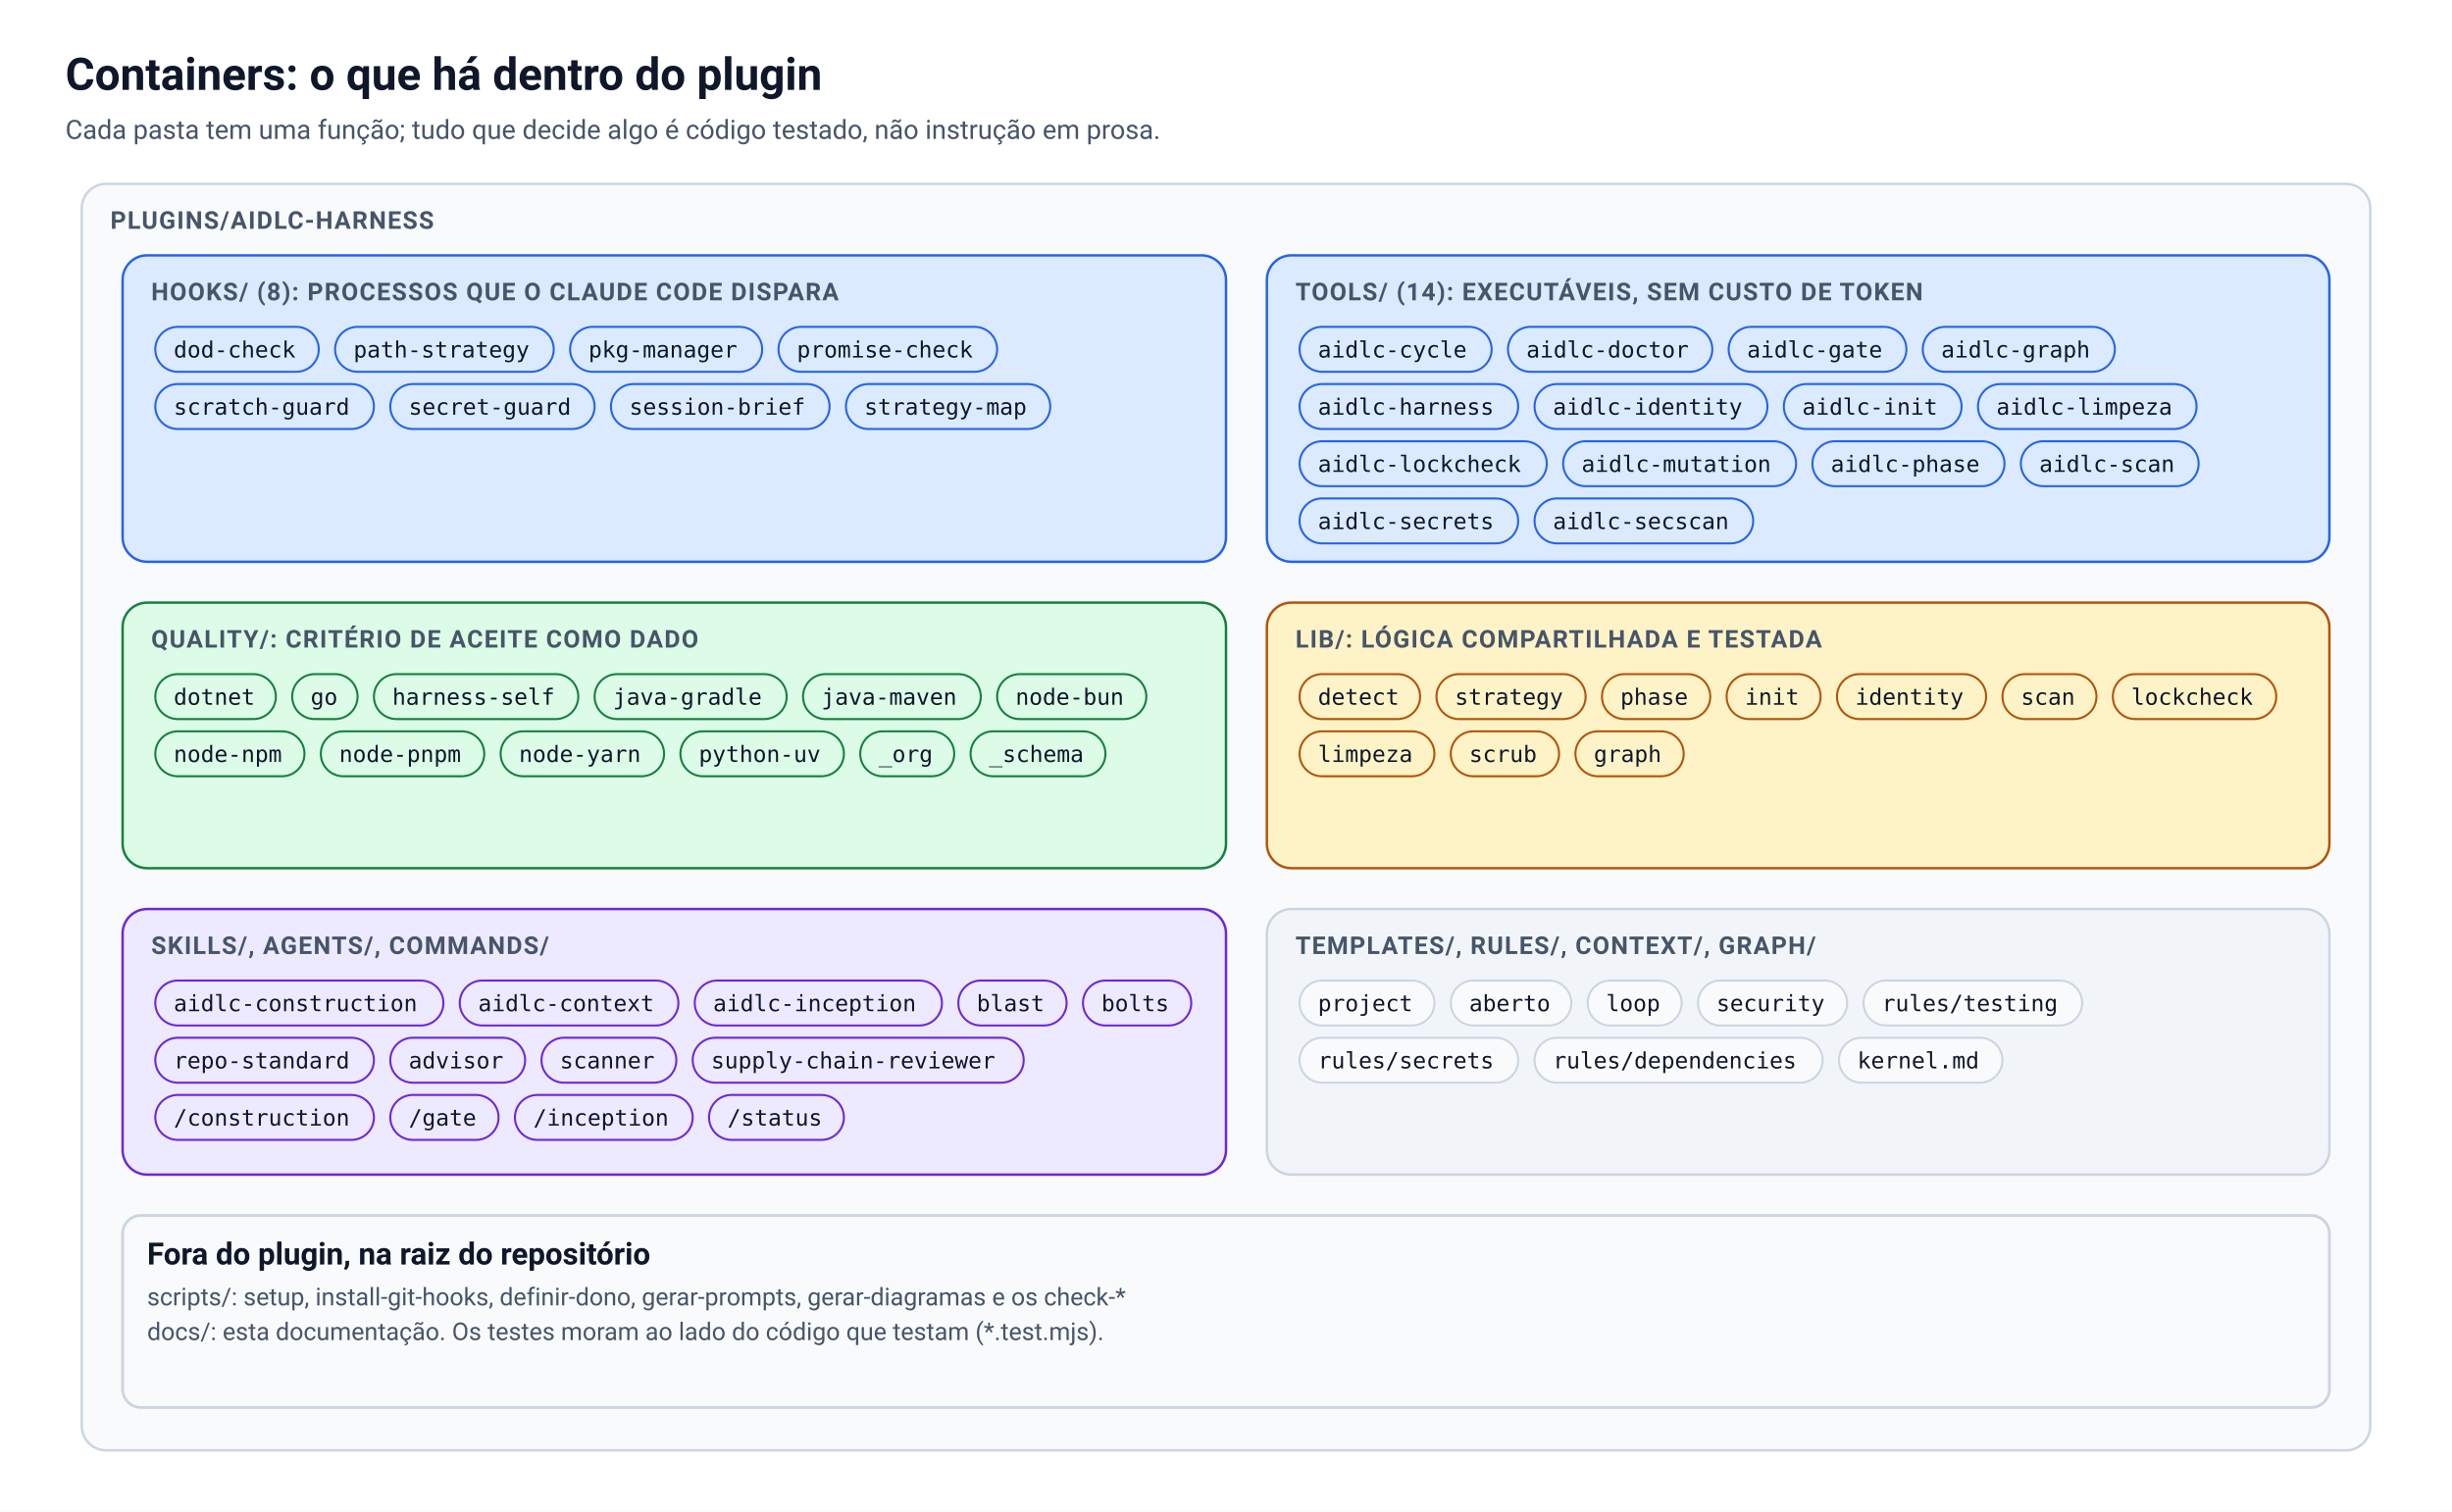
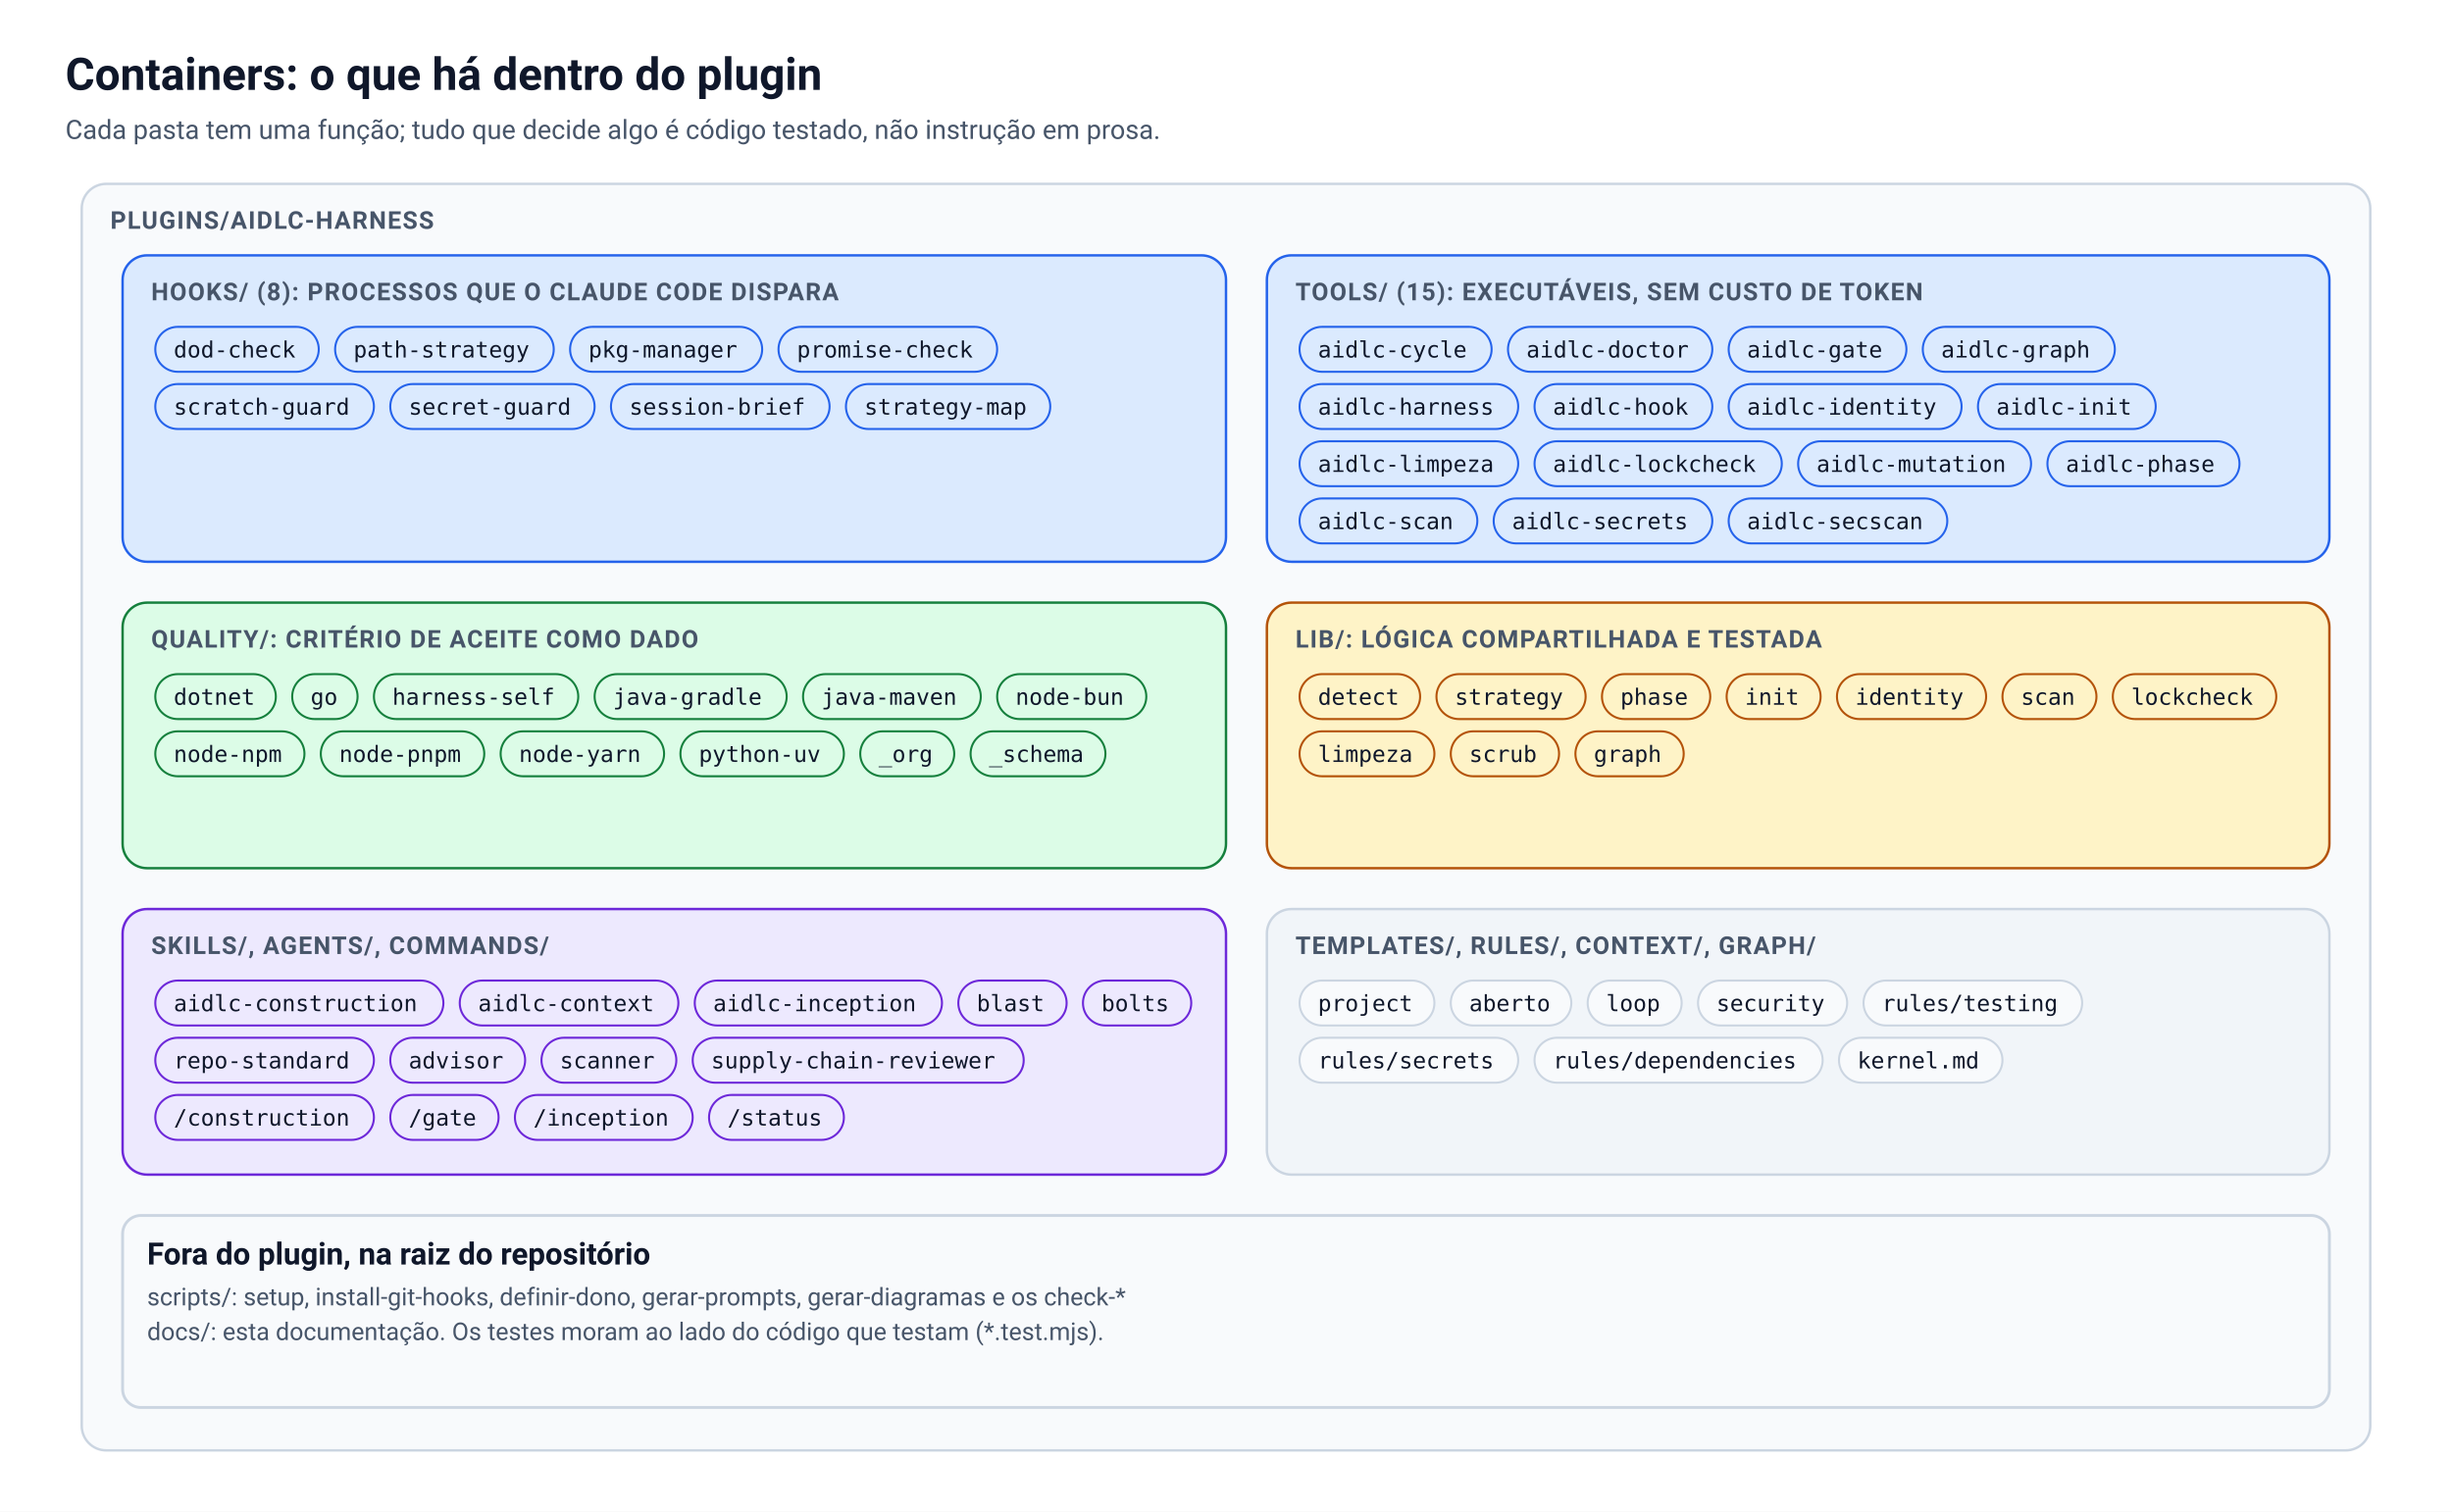
<svg xmlns="http://www.w3.org/2000/svg" viewBox="0 0 1200 740" width="1200" height="740" font-family="system-ui, -apple-system, 'Segoe UI', Roboto, 'Helvetica Neue', Arial, sans-serif" role="img" aria-label="Containers do plugin">
  <rect width="1200" height="740" fill="#ffffff" />
  <text x="32" y="44" font-size="22" font-weight="700" fill="#0f172a">Containers: o que há dentro do plugin</text>
  <text x="32" y="68" font-size="13" fill="#475569">Cada pasta tem uma função; tudo que decide algo é código testado, não instrução em prosa.</text>
  <rect x="40" y="90" width="1120" height="620" rx="12" fill="#f8fafc" stroke="#cbd5e1" stroke-width="1.2" />
  <text x="54" y="112" font-size="12" font-weight="700" letter-spacing="0.6" fill="#475569">PLUGINS/AIDLC-HARNESS</text>
  <rect x="60" y="125" width="540" height="150" rx="12" fill="#dbeafe" stroke="#2563eb" stroke-width="1.2" />
  <text x="74" y="147" font-size="12" font-weight="700" letter-spacing="0.6" fill="#475569">HOOKS/ (8): PROCESSOS QUE O CLAUDE CODE DISPARA</text>
  <rect x="76" y="160" width="80" height="22" rx="11" fill="#dbeafe" stroke="#2563eb" stroke-width="1" />
  <text x="85" y="175" font-size="11" fill="#0f172a" font-family="ui-monospace, SFMono-Regular, Menlo, Consolas, monospace">dod-check</text>
  <rect x="164" y="160" width="107" height="22" rx="11" fill="#dbeafe" stroke="#2563eb" stroke-width="1" />
  <text x="173" y="175" font-size="11" fill="#0f172a" font-family="ui-monospace, SFMono-Regular, Menlo, Consolas, monospace">path-strategy</text>
  <rect x="279" y="160" width="94" height="22" rx="11" fill="#dbeafe" stroke="#2563eb" stroke-width="1" />
  <text x="288" y="175" font-size="11" fill="#0f172a" font-family="ui-monospace, SFMono-Regular, Menlo, Consolas, monospace">pkg-manager</text>
  <rect x="381" y="160" width="107" height="22" rx="11" fill="#dbeafe" stroke="#2563eb" stroke-width="1" />
  <text x="390" y="175" font-size="11" fill="#0f172a" font-family="ui-monospace, SFMono-Regular, Menlo, Consolas, monospace">promise-check</text>
  <rect x="76" y="188" width="107" height="22" rx="11" fill="#dbeafe" stroke="#2563eb" stroke-width="1" />
  <text x="85" y="203" font-size="11" fill="#0f172a" font-family="ui-monospace, SFMono-Regular, Menlo, Consolas, monospace">scratch-guard</text>
  <rect x="191" y="188" width="100" height="22" rx="11" fill="#dbeafe" stroke="#2563eb" stroke-width="1" />
  <text x="200" y="203" font-size="11" fill="#0f172a" font-family="ui-monospace, SFMono-Regular, Menlo, Consolas, monospace">secret-guard</text>
  <rect x="299" y="188" width="107" height="22" rx="11" fill="#dbeafe" stroke="#2563eb" stroke-width="1" />
  <text x="308" y="203" font-size="11" fill="#0f172a" font-family="ui-monospace, SFMono-Regular, Menlo, Consolas, monospace">session-brief</text>
  <rect x="414" y="188" width="100" height="22" rx="11" fill="#dbeafe" stroke="#2563eb" stroke-width="1" />
  <text x="423" y="203" font-size="11" fill="#0f172a" font-family="ui-monospace, SFMono-Regular, Menlo, Consolas, monospace">strategy-map</text>
  <rect x="620" y="125" width="520" height="150" rx="12" fill="#dbeafe" stroke="#2563eb" stroke-width="1.2" />
-   <text x="634" y="147" font-size="12" font-weight="700" letter-spacing="0.6" fill="#475569">TOOLS/ (14): EXECUTÁVEIS, SEM CUSTO DE TOKEN</text>
+   <text x="634" y="147" font-size="12" font-weight="700" letter-spacing="0.6" fill="#475569">TOOLS/ (15): EXECUTÁVEIS, SEM CUSTO DE TOKEN</text>
  <rect x="636" y="160" width="94" height="22" rx="11" fill="#dbeafe" stroke="#2563eb" stroke-width="1" />
  <text x="645" y="175" font-size="11" fill="#0f172a" font-family="ui-monospace, SFMono-Regular, Menlo, Consolas, monospace">aidlc-cycle</text>
  <rect x="738" y="160" width="100" height="22" rx="11" fill="#dbeafe" stroke="#2563eb" stroke-width="1" />
  <text x="747" y="175" font-size="11" fill="#0f172a" font-family="ui-monospace, SFMono-Regular, Menlo, Consolas, monospace">aidlc-doctor</text>
  <rect x="846" y="160" width="87" height="22" rx="11" fill="#dbeafe" stroke="#2563eb" stroke-width="1" />
  <text x="855" y="175" font-size="11" fill="#0f172a" font-family="ui-monospace, SFMono-Regular, Menlo, Consolas, monospace">aidlc-gate</text>
  <rect x="941" y="160" width="94" height="22" rx="11" fill="#dbeafe" stroke="#2563eb" stroke-width="1" />
  <text x="950" y="175" font-size="11" fill="#0f172a" font-family="ui-monospace, SFMono-Regular, Menlo, Consolas, monospace">aidlc-graph</text>
  <rect x="636" y="188" width="107" height="22" rx="11" fill="#dbeafe" stroke="#2563eb" stroke-width="1" />
  <text x="645" y="203" font-size="11" fill="#0f172a" font-family="ui-monospace, SFMono-Regular, Menlo, Consolas, monospace">aidlc-harness</text>
-   <rect x="751" y="188" width="114" height="22" rx="11" fill="#dbeafe" stroke="#2563eb" stroke-width="1" />
-   <text x="760" y="203" font-size="11" fill="#0f172a" font-family="ui-monospace, SFMono-Regular, Menlo, Consolas, monospace">aidlc-identity</text>
-   <rect x="873" y="188" width="87" height="22" rx="11" fill="#dbeafe" stroke="#2563eb" stroke-width="1" />
-   <text x="882" y="203" font-size="11" fill="#0f172a" font-family="ui-monospace, SFMono-Regular, Menlo, Consolas, monospace">aidlc-init</text>
-   <rect x="968" y="188" width="107" height="22" rx="11" fill="#dbeafe" stroke="#2563eb" stroke-width="1" />
-   <text x="977" y="203" font-size="11" fill="#0f172a" font-family="ui-monospace, SFMono-Regular, Menlo, Consolas, monospace">aidlc-limpeza</text>
-   <rect x="636" y="216" width="121" height="22" rx="11" fill="#dbeafe" stroke="#2563eb" stroke-width="1" />
-   <text x="645" y="231" font-size="11" fill="#0f172a" font-family="ui-monospace, SFMono-Regular, Menlo, Consolas, monospace">aidlc-lockcheck</text>
-   <rect x="765" y="216" width="114" height="22" rx="11" fill="#dbeafe" stroke="#2563eb" stroke-width="1" />
-   <text x="774" y="231" font-size="11" fill="#0f172a" font-family="ui-monospace, SFMono-Regular, Menlo, Consolas, monospace">aidlc-mutation</text>
-   <rect x="887" y="216" width="94" height="22" rx="11" fill="#dbeafe" stroke="#2563eb" stroke-width="1" />
-   <text x="896" y="231" font-size="11" fill="#0f172a" font-family="ui-monospace, SFMono-Regular, Menlo, Consolas, monospace">aidlc-phase</text>
-   <rect x="989" y="216" width="87" height="22" rx="11" fill="#dbeafe" stroke="#2563eb" stroke-width="1" />
-   <text x="998" y="231" font-size="11" fill="#0f172a" font-family="ui-monospace, SFMono-Regular, Menlo, Consolas, monospace">aidlc-scan</text>
-   <rect x="636" y="244" width="107" height="22" rx="11" fill="#dbeafe" stroke="#2563eb" stroke-width="1" />
-   <text x="645" y="259" font-size="11" fill="#0f172a" font-family="ui-monospace, SFMono-Regular, Menlo, Consolas, monospace">aidlc-secrets</text>
-   <rect x="751" y="244" width="107" height="22" rx="11" fill="#dbeafe" stroke="#2563eb" stroke-width="1" />
-   <text x="760" y="259" font-size="11" fill="#0f172a" font-family="ui-monospace, SFMono-Regular, Menlo, Consolas, monospace">aidlc-secscan</text>
+   <rect x="751" y="188" width="87" height="22" rx="11" fill="#dbeafe" stroke="#2563eb" stroke-width="1" />
+   <text x="760" y="203" font-size="11" fill="#0f172a" font-family="ui-monospace, SFMono-Regular, Menlo, Consolas, monospace">aidlc-hook</text>
+   <rect x="846" y="188" width="114" height="22" rx="11" fill="#dbeafe" stroke="#2563eb" stroke-width="1" />
+   <text x="855" y="203" font-size="11" fill="#0f172a" font-family="ui-monospace, SFMono-Regular, Menlo, Consolas, monospace">aidlc-identity</text>
+   <rect x="968" y="188" width="87" height="22" rx="11" fill="#dbeafe" stroke="#2563eb" stroke-width="1" />
+   <text x="977" y="203" font-size="11" fill="#0f172a" font-family="ui-monospace, SFMono-Regular, Menlo, Consolas, monospace">aidlc-init</text>
+   <rect x="636" y="216" width="107" height="22" rx="11" fill="#dbeafe" stroke="#2563eb" stroke-width="1" />
+   <text x="645" y="231" font-size="11" fill="#0f172a" font-family="ui-monospace, SFMono-Regular, Menlo, Consolas, monospace">aidlc-limpeza</text>
+   <rect x="751" y="216" width="121" height="22" rx="11" fill="#dbeafe" stroke="#2563eb" stroke-width="1" />
+   <text x="760" y="231" font-size="11" fill="#0f172a" font-family="ui-monospace, SFMono-Regular, Menlo, Consolas, monospace">aidlc-lockcheck</text>
+   <rect x="880" y="216" width="114" height="22" rx="11" fill="#dbeafe" stroke="#2563eb" stroke-width="1" />
+   <text x="889" y="231" font-size="11" fill="#0f172a" font-family="ui-monospace, SFMono-Regular, Menlo, Consolas, monospace">aidlc-mutation</text>
+   <rect x="1002" y="216" width="94" height="22" rx="11" fill="#dbeafe" stroke="#2563eb" stroke-width="1" />
+   <text x="1011" y="231" font-size="11" fill="#0f172a" font-family="ui-monospace, SFMono-Regular, Menlo, Consolas, monospace">aidlc-phase</text>
+   <rect x="636" y="244" width="87" height="22" rx="11" fill="#dbeafe" stroke="#2563eb" stroke-width="1" />
+   <text x="645" y="259" font-size="11" fill="#0f172a" font-family="ui-monospace, SFMono-Regular, Menlo, Consolas, monospace">aidlc-scan</text>
+   <rect x="731" y="244" width="107" height="22" rx="11" fill="#dbeafe" stroke="#2563eb" stroke-width="1" />
+   <text x="740" y="259" font-size="11" fill="#0f172a" font-family="ui-monospace, SFMono-Regular, Menlo, Consolas, monospace">aidlc-secrets</text>
+   <rect x="846" y="244" width="107" height="22" rx="11" fill="#dbeafe" stroke="#2563eb" stroke-width="1" />
+   <text x="855" y="259" font-size="11" fill="#0f172a" font-family="ui-monospace, SFMono-Regular, Menlo, Consolas, monospace">aidlc-secscan</text>
  <rect x="60" y="295" width="540" height="130" rx="12" fill="#dcfce7" stroke="#15803d" stroke-width="1.2" />
  <text x="74" y="317" font-size="12" font-weight="700" letter-spacing="0.6" fill="#475569">QUALITY/: CRITÉRIO DE ACEITE COMO DADO</text>
  <rect x="76" y="330" width="59" height="22" rx="11" fill="#dcfce7" stroke="#15803d" stroke-width="1" />
  <text x="85" y="345" font-size="11" fill="#0f172a" font-family="ui-monospace, SFMono-Regular, Menlo, Consolas, monospace">dotnet</text>
  <rect x="143" y="330" width="32" height="22" rx="11" fill="#dcfce7" stroke="#15803d" stroke-width="1" />
  <text x="152" y="345" font-size="11" fill="#0f172a" font-family="ui-monospace, SFMono-Regular, Menlo, Consolas, monospace">go</text>
  <rect x="183" y="330" width="100" height="22" rx="11" fill="#dcfce7" stroke="#15803d" stroke-width="1" />
  <text x="192" y="345" font-size="11" fill="#0f172a" font-family="ui-monospace, SFMono-Regular, Menlo, Consolas, monospace">harness-self</text>
  <rect x="291" y="330" width="94" height="22" rx="11" fill="#dcfce7" stroke="#15803d" stroke-width="1" />
  <text x="300" y="345" font-size="11" fill="#0f172a" font-family="ui-monospace, SFMono-Regular, Menlo, Consolas, monospace">java-gradle</text>
  <rect x="393" y="330" width="87" height="22" rx="11" fill="#dcfce7" stroke="#15803d" stroke-width="1" />
  <text x="402" y="345" font-size="11" fill="#0f172a" font-family="ui-monospace, SFMono-Regular, Menlo, Consolas, monospace">java-maven</text>
  <rect x="488" y="330" width="73" height="22" rx="11" fill="#dcfce7" stroke="#15803d" stroke-width="1" />
  <text x="497" y="345" font-size="11" fill="#0f172a" font-family="ui-monospace, SFMono-Regular, Menlo, Consolas, monospace">node-bun</text>
  <rect x="76" y="358" width="73" height="22" rx="11" fill="#dcfce7" stroke="#15803d" stroke-width="1" />
  <text x="85" y="373" font-size="11" fill="#0f172a" font-family="ui-monospace, SFMono-Regular, Menlo, Consolas, monospace">node-npm</text>
  <rect x="157" y="358" width="80" height="22" rx="11" fill="#dcfce7" stroke="#15803d" stroke-width="1" />
  <text x="166" y="373" font-size="11" fill="#0f172a" font-family="ui-monospace, SFMono-Regular, Menlo, Consolas, monospace">node-pnpm</text>
  <rect x="245" y="358" width="80" height="22" rx="11" fill="#dcfce7" stroke="#15803d" stroke-width="1" />
  <text x="254" y="373" font-size="11" fill="#0f172a" font-family="ui-monospace, SFMono-Regular, Menlo, Consolas, monospace">node-yarn</text>
  <rect x="333" y="358" width="80" height="22" rx="11" fill="#dcfce7" stroke="#15803d" stroke-width="1" />
  <text x="342" y="373" font-size="11" fill="#0f172a" font-family="ui-monospace, SFMono-Regular, Menlo, Consolas, monospace">python-uv</text>
  <rect x="421" y="358" width="46" height="22" rx="11" fill="#dcfce7" stroke="#15803d" stroke-width="1" />
  <text x="430" y="373" font-size="11" fill="#0f172a" font-family="ui-monospace, SFMono-Regular, Menlo, Consolas, monospace">_org</text>
  <rect x="475" y="358" width="66" height="22" rx="11" fill="#dcfce7" stroke="#15803d" stroke-width="1" />
  <text x="484" y="373" font-size="11" fill="#0f172a" font-family="ui-monospace, SFMono-Regular, Menlo, Consolas, monospace">_schema</text>
  <rect x="620" y="295" width="520" height="130" rx="12" fill="#fef3c7" stroke="#b45309" stroke-width="1.2" />
  <text x="634" y="317" font-size="12" font-weight="700" letter-spacing="0.6" fill="#475569">LIB/: LÓGICA COMPARTILHADA E TESTADA</text>
  <rect x="636" y="330" width="59" height="22" rx="11" fill="#fef3c7" stroke="#b45309" stroke-width="1" />
  <text x="645" y="345" font-size="11" fill="#0f172a" font-family="ui-monospace, SFMono-Regular, Menlo, Consolas, monospace">detect</text>
  <rect x="703" y="330" width="73" height="22" rx="11" fill="#fef3c7" stroke="#b45309" stroke-width="1" />
  <text x="712" y="345" font-size="11" fill="#0f172a" font-family="ui-monospace, SFMono-Regular, Menlo, Consolas, monospace">strategy</text>
  <rect x="784" y="330" width="53" height="22" rx="11" fill="#fef3c7" stroke="#b45309" stroke-width="1" />
  <text x="793" y="345" font-size="11" fill="#0f172a" font-family="ui-monospace, SFMono-Regular, Menlo, Consolas, monospace">phase</text>
  <rect x="845" y="330" width="46" height="22" rx="11" fill="#fef3c7" stroke="#b45309" stroke-width="1" />
  <text x="854" y="345" font-size="11" fill="#0f172a" font-family="ui-monospace, SFMono-Regular, Menlo, Consolas, monospace">init</text>
  <rect x="899" y="330" width="73" height="22" rx="11" fill="#fef3c7" stroke="#b45309" stroke-width="1" />
  <text x="908" y="345" font-size="11" fill="#0f172a" font-family="ui-monospace, SFMono-Regular, Menlo, Consolas, monospace">identity</text>
  <rect x="980" y="330" width="46" height="22" rx="11" fill="#fef3c7" stroke="#b45309" stroke-width="1" />
  <text x="989" y="345" font-size="11" fill="#0f172a" font-family="ui-monospace, SFMono-Regular, Menlo, Consolas, monospace">scan</text>
  <rect x="1034" y="330" width="80" height="22" rx="11" fill="#fef3c7" stroke="#b45309" stroke-width="1" />
  <text x="1043" y="345" font-size="11" fill="#0f172a" font-family="ui-monospace, SFMono-Regular, Menlo, Consolas, monospace">lockcheck</text>
  <rect x="636" y="358" width="66" height="22" rx="11" fill="#fef3c7" stroke="#b45309" stroke-width="1" />
  <text x="645" y="373" font-size="11" fill="#0f172a" font-family="ui-monospace, SFMono-Regular, Menlo, Consolas, monospace">limpeza</text>
  <rect x="710" y="358" width="53" height="22" rx="11" fill="#fef3c7" stroke="#b45309" stroke-width="1" />
  <text x="719" y="373" font-size="11" fill="#0f172a" font-family="ui-monospace, SFMono-Regular, Menlo, Consolas, monospace">scrub</text>
  <rect x="771" y="358" width="53" height="22" rx="11" fill="#fef3c7" stroke="#b45309" stroke-width="1" />
  <text x="780" y="373" font-size="11" fill="#0f172a" font-family="ui-monospace, SFMono-Regular, Menlo, Consolas, monospace">graph</text>
  <rect x="60" y="445" width="540" height="130" rx="12" fill="#ede9fe" stroke="#6d28d9" stroke-width="1.2" />
  <text x="74" y="467" font-size="12" font-weight="700" letter-spacing="0.6" fill="#475569">SKILLS/, AGENTS/, COMMANDS/</text>
  <rect x="76" y="480" width="141" height="22" rx="11" fill="#ede9fe" stroke="#6d28d9" stroke-width="1" />
  <text x="85" y="495" font-size="11" fill="#0f172a" font-family="ui-monospace, SFMono-Regular, Menlo, Consolas, monospace">aidlc-construction</text>
  <rect x="225" y="480" width="107" height="22" rx="11" fill="#ede9fe" stroke="#6d28d9" stroke-width="1" />
  <text x="234" y="495" font-size="11" fill="#0f172a" font-family="ui-monospace, SFMono-Regular, Menlo, Consolas, monospace">aidlc-context</text>
  <rect x="340" y="480" width="121" height="22" rx="11" fill="#ede9fe" stroke="#6d28d9" stroke-width="1" />
  <text x="349" y="495" font-size="11" fill="#0f172a" font-family="ui-monospace, SFMono-Regular, Menlo, Consolas, monospace">aidlc-inception</text>
  <rect x="469" y="480" width="53" height="22" rx="11" fill="#ede9fe" stroke="#6d28d9" stroke-width="1" />
  <text x="478" y="495" font-size="11" fill="#0f172a" font-family="ui-monospace, SFMono-Regular, Menlo, Consolas, monospace">blast</text>
  <rect x="530" y="480" width="53" height="22" rx="11" fill="#ede9fe" stroke="#6d28d9" stroke-width="1" />
  <text x="539" y="495" font-size="11" fill="#0f172a" font-family="ui-monospace, SFMono-Regular, Menlo, Consolas, monospace">bolts</text>
  <rect x="76" y="508" width="107" height="22" rx="11" fill="#ede9fe" stroke="#6d28d9" stroke-width="1" />
  <text x="85" y="523" font-size="11" fill="#0f172a" font-family="ui-monospace, SFMono-Regular, Menlo, Consolas, monospace">repo-standard</text>
  <rect x="191" y="508" width="66" height="22" rx="11" fill="#ede9fe" stroke="#6d28d9" stroke-width="1" />
  <text x="200" y="523" font-size="11" fill="#0f172a" font-family="ui-monospace, SFMono-Regular, Menlo, Consolas, monospace">advisor</text>
  <rect x="265" y="508" width="66" height="22" rx="11" fill="#ede9fe" stroke="#6d28d9" stroke-width="1" />
  <text x="274" y="523" font-size="11" fill="#0f172a" font-family="ui-monospace, SFMono-Regular, Menlo, Consolas, monospace">scanner</text>
  <rect x="339" y="508" width="162" height="22" rx="11" fill="#ede9fe" stroke="#6d28d9" stroke-width="1" />
  <text x="348" y="523" font-size="11" fill="#0f172a" font-family="ui-monospace, SFMono-Regular, Menlo, Consolas, monospace">supply-chain-reviewer</text>
  <rect x="76" y="536" width="107" height="22" rx="11" fill="#ede9fe" stroke="#6d28d9" stroke-width="1" />
  <text x="85" y="551" font-size="11" fill="#0f172a" font-family="ui-monospace, SFMono-Regular, Menlo, Consolas, monospace">/construction</text>
  <rect x="191" y="536" width="53" height="22" rx="11" fill="#ede9fe" stroke="#6d28d9" stroke-width="1" />
  <text x="200" y="551" font-size="11" fill="#0f172a" font-family="ui-monospace, SFMono-Regular, Menlo, Consolas, monospace">/gate</text>
  <rect x="252" y="536" width="87" height="22" rx="11" fill="#ede9fe" stroke="#6d28d9" stroke-width="1" />
  <text x="261" y="551" font-size="11" fill="#0f172a" font-family="ui-monospace, SFMono-Regular, Menlo, Consolas, monospace">/inception</text>
  <rect x="347" y="536" width="66" height="22" rx="11" fill="#ede9fe" stroke="#6d28d9" stroke-width="1" />
  <text x="356" y="551" font-size="11" fill="#0f172a" font-family="ui-monospace, SFMono-Regular, Menlo, Consolas, monospace">/status</text>
  <rect x="620" y="445" width="520" height="130" rx="12" fill="#f1f5f9" stroke="#cbd5e1" stroke-width="1.2" />
  <text x="634" y="467" font-size="12" font-weight="700" letter-spacing="0.6" fill="#475569">TEMPLATES/, RULES/, CONTEXT/, GRAPH/</text>
  <rect x="636" y="480" width="66" height="22" rx="11" fill="#f8fafc" stroke="#cbd5e1" stroke-width="1" />
  <text x="645" y="495" font-size="11" fill="#0f172a" font-family="ui-monospace, SFMono-Regular, Menlo, Consolas, monospace">project</text>
  <rect x="710" y="480" width="59" height="22" rx="11" fill="#f8fafc" stroke="#cbd5e1" stroke-width="1" />
  <text x="719" y="495" font-size="11" fill="#0f172a" font-family="ui-monospace, SFMono-Regular, Menlo, Consolas, monospace">aberto</text>
  <rect x="777" y="480" width="46" height="22" rx="11" fill="#f8fafc" stroke="#cbd5e1" stroke-width="1" />
  <text x="786" y="495" font-size="11" fill="#0f172a" font-family="ui-monospace, SFMono-Regular, Menlo, Consolas, monospace">loop</text>
  <rect x="831" y="480" width="73" height="22" rx="11" fill="#f8fafc" stroke="#cbd5e1" stroke-width="1" />
  <text x="840" y="495" font-size="11" fill="#0f172a" font-family="ui-monospace, SFMono-Regular, Menlo, Consolas, monospace">security</text>
  <rect x="912" y="480" width="107" height="22" rx="11" fill="#f8fafc" stroke="#cbd5e1" stroke-width="1" />
  <text x="921" y="495" font-size="11" fill="#0f172a" font-family="ui-monospace, SFMono-Regular, Menlo, Consolas, monospace">rules/testing</text>
  <rect x="636" y="508" width="107" height="22" rx="11" fill="#f8fafc" stroke="#cbd5e1" stroke-width="1" />
  <text x="645" y="523" font-size="11" fill="#0f172a" font-family="ui-monospace, SFMono-Regular, Menlo, Consolas, monospace">rules/secrets</text>
  <rect x="751" y="508" width="141" height="22" rx="11" fill="#f8fafc" stroke="#cbd5e1" stroke-width="1" />
  <text x="760" y="523" font-size="11" fill="#0f172a" font-family="ui-monospace, SFMono-Regular, Menlo, Consolas, monospace">rules/dependencies</text>
  <rect x="900" y="508" width="80" height="22" rx="11" fill="#f8fafc" stroke="#cbd5e1" stroke-width="1" />
  <text x="909" y="523" font-size="11" fill="#0f172a" font-family="ui-monospace, SFMono-Regular, Menlo, Consolas, monospace">kernel.md</text>
  <g>
    <rect x="60" y="595" width="1080" height="94" rx="9" fill="#f8fafc" stroke="#cbd5e1" stroke-width="1.4" />
    <text x="72" y="619" font-size="15" font-weight="700" fill="#0f172a">Fora do plugin, na raiz do repositório</text>
    <text x="72" y="639" font-size="12" fill="#475569">scripts/: setup, install-git-hooks, definir-dono, gerar-prompts, gerar-diagramas e os check-*</text>
    <text x="72" y="656" font-size="12" fill="#475569">docs/: esta documentação. Os testes moram ao lado do código que testam (*.test.mjs).</text>
  </g>
</svg>
